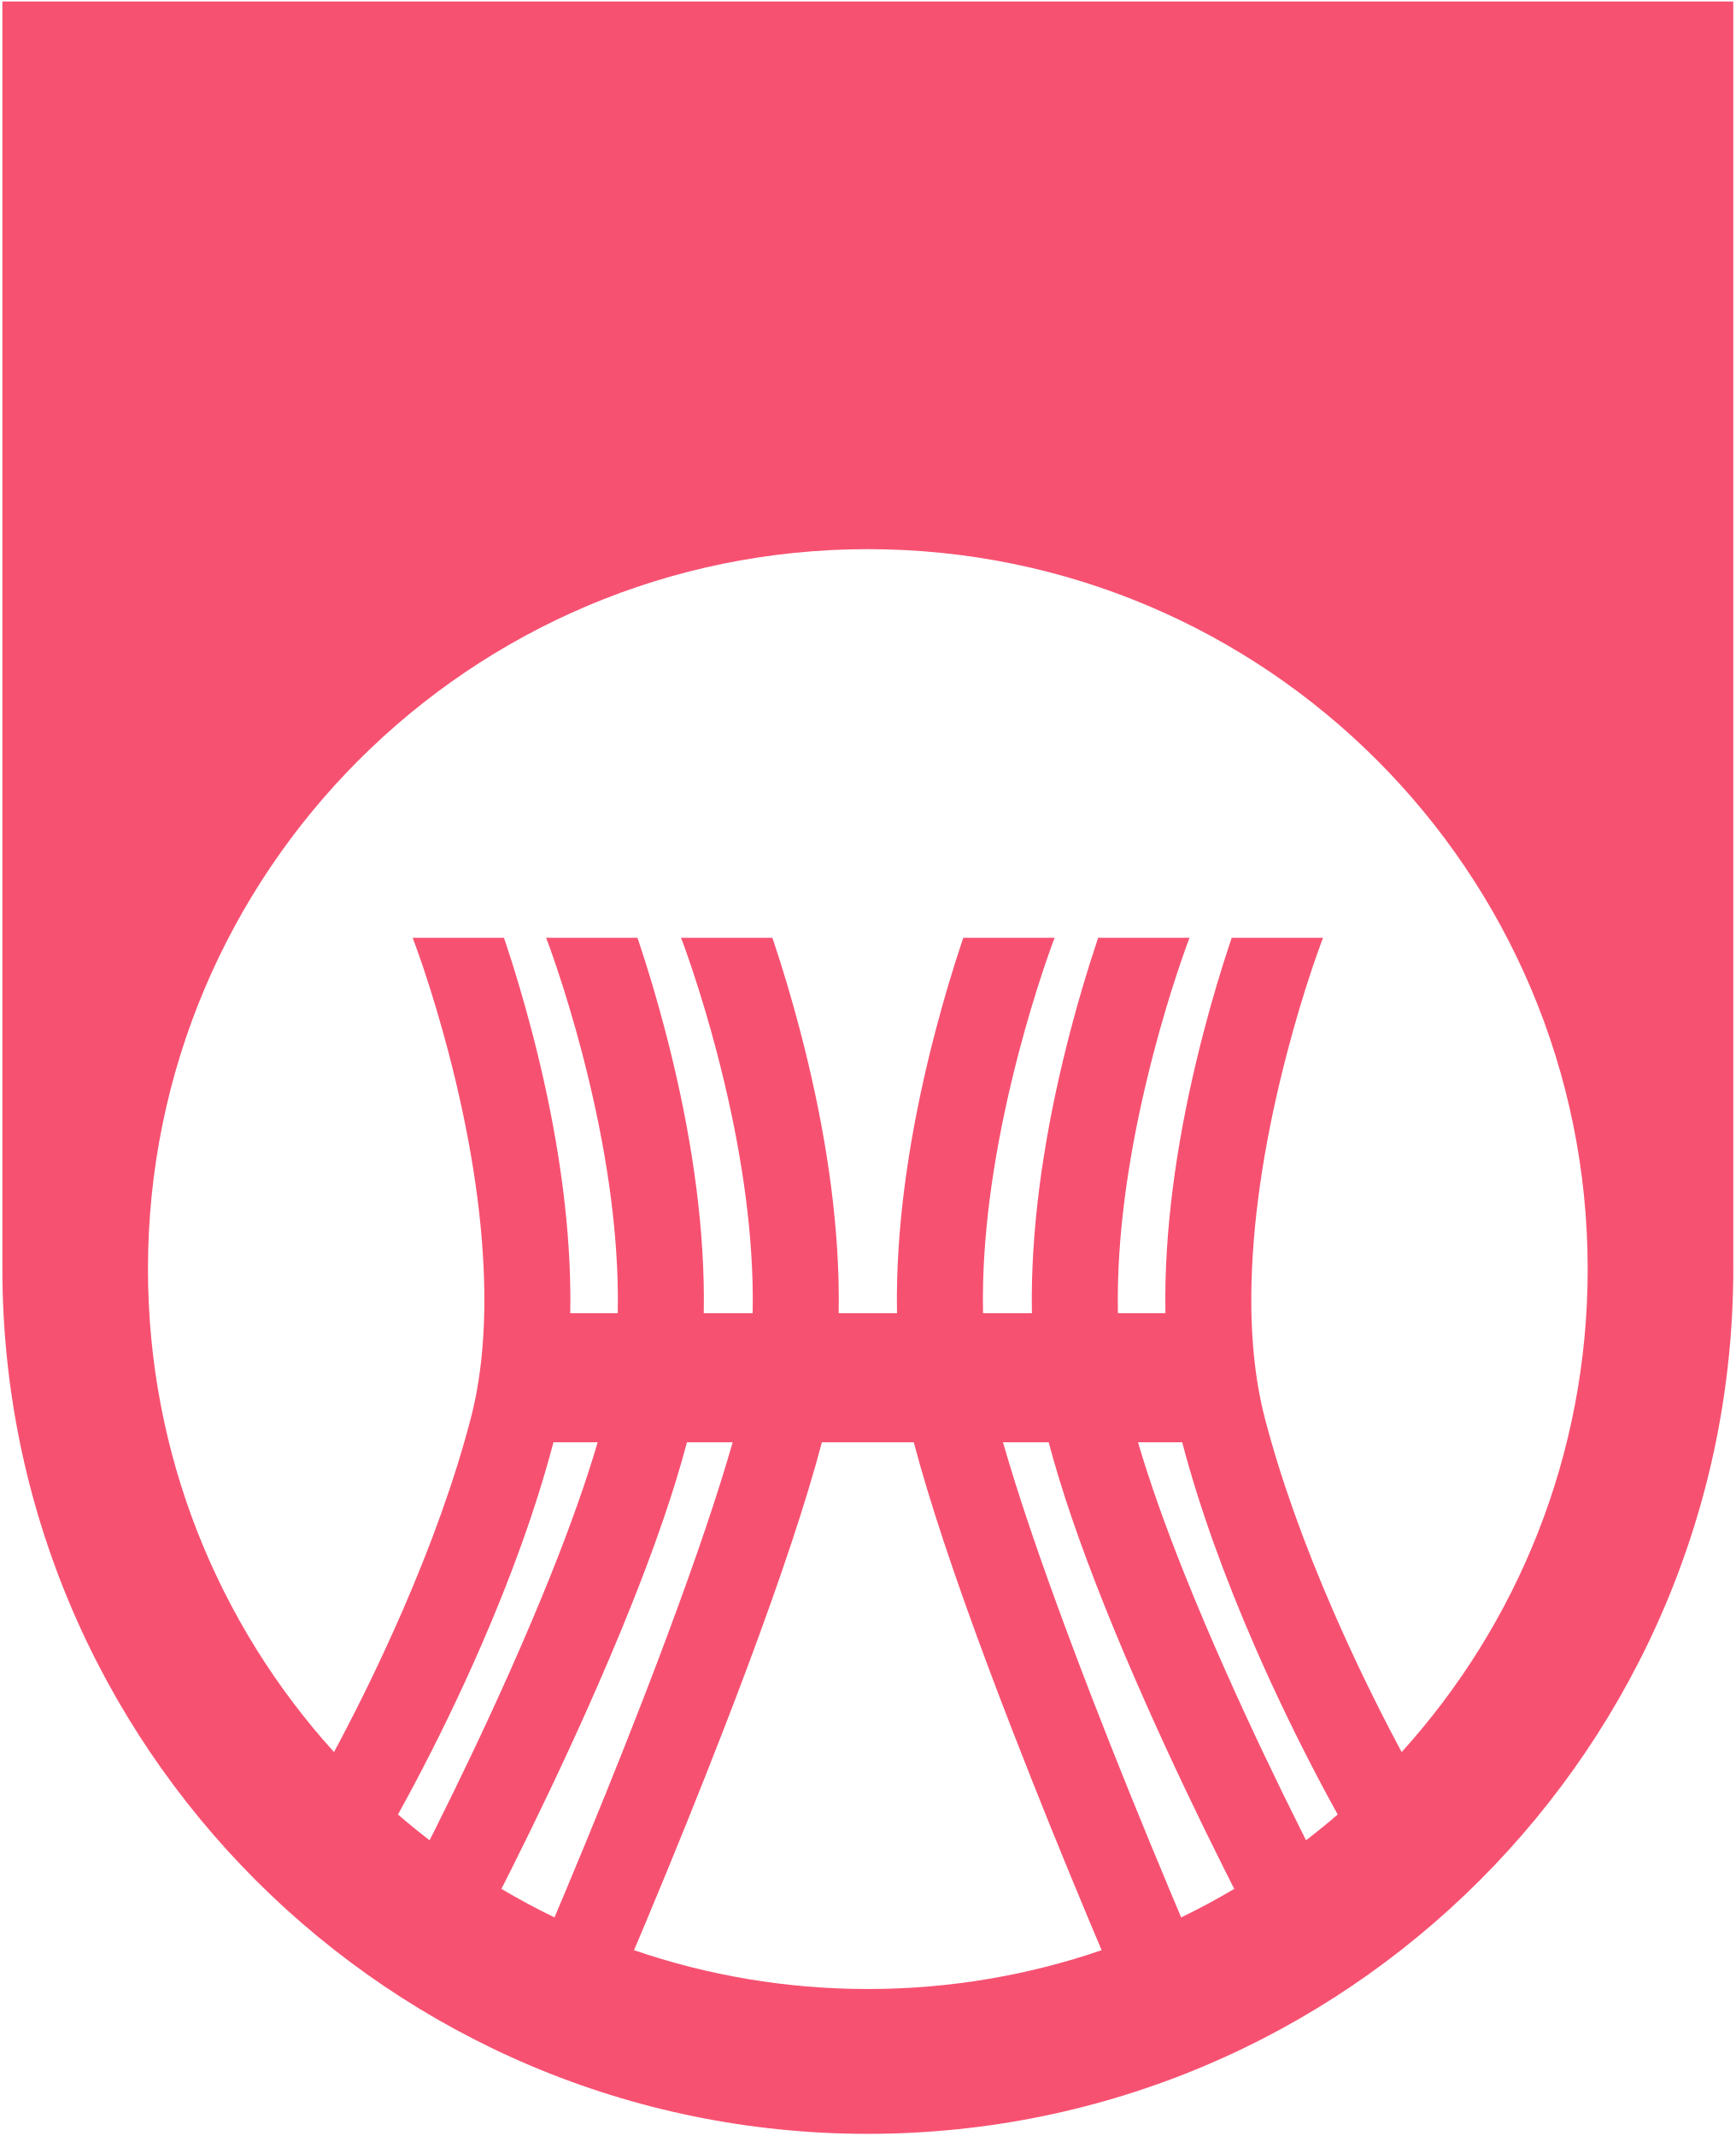
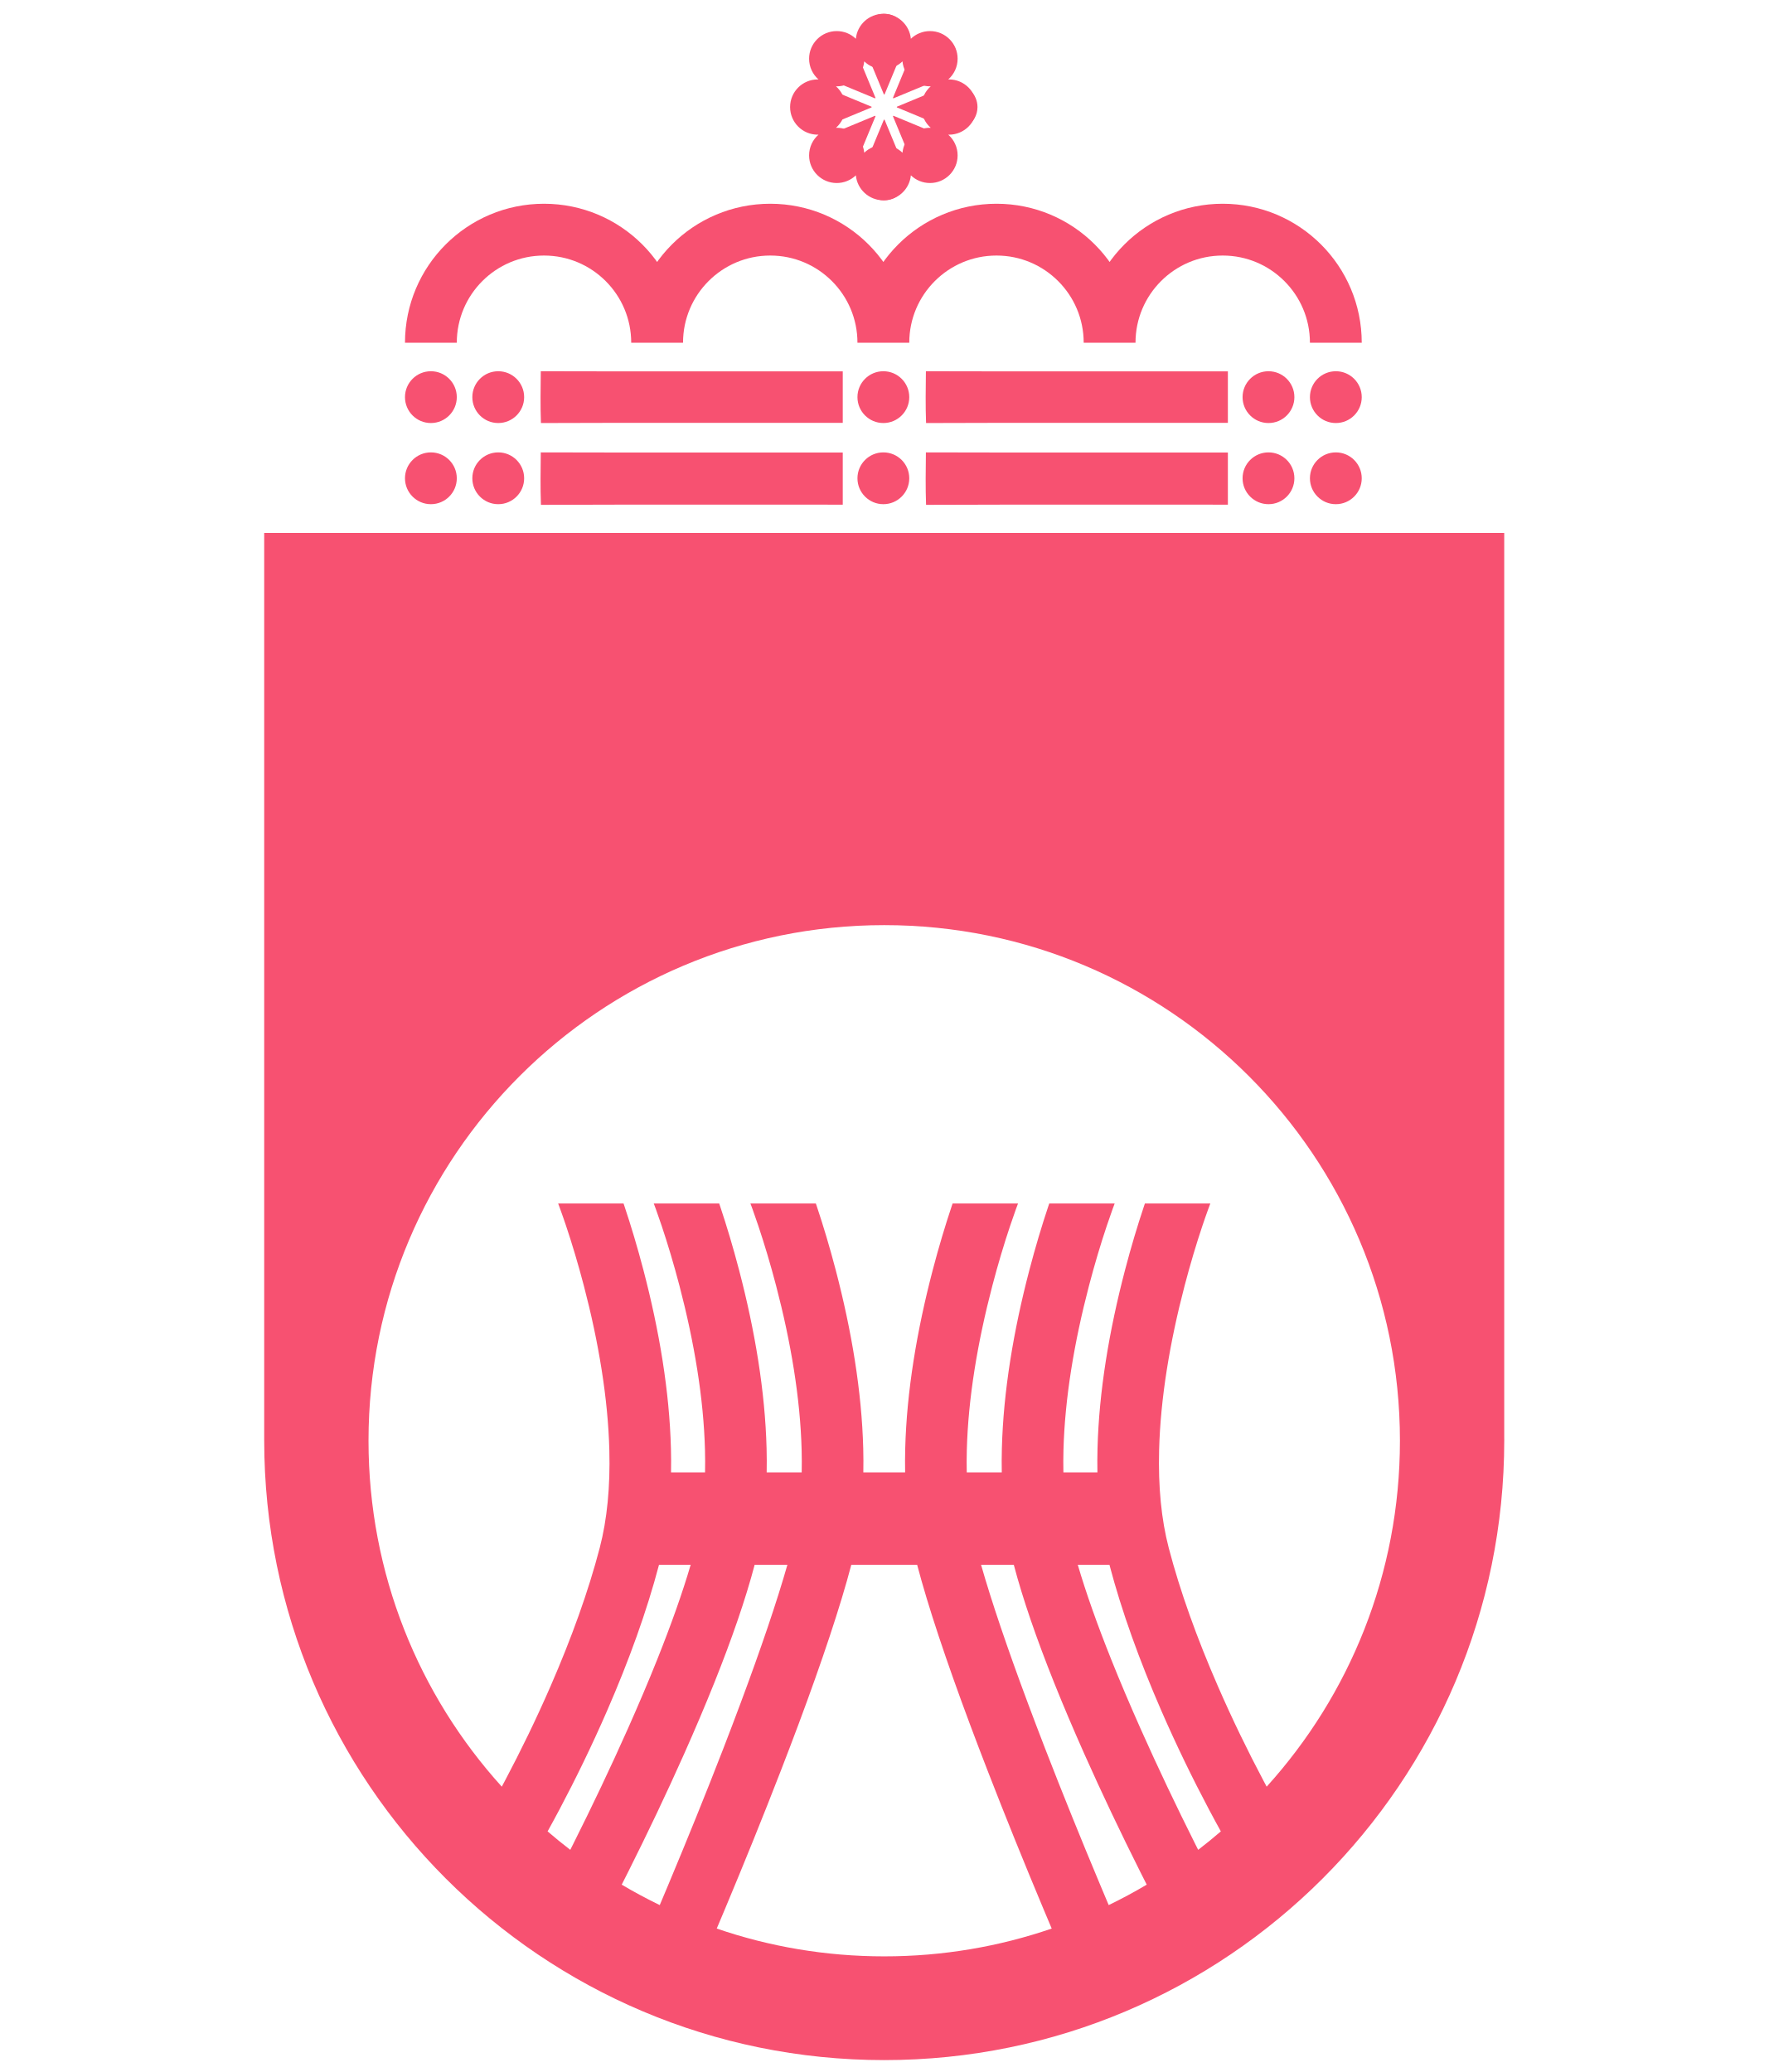
- <svg xmlns="http://www.w3.org/2000/svg" width="720" height="886" viewBox="0 0 720 886">
-   <path id="Path" fill="#f75171" stroke="none" d="M 360 885.105 C 161.721 885.105 0.982 724.367 0.982 526.088 C 0.982 525.617 0.996 525.13 0.982 524.66 L 0.982 0.625 L 719.004 0.625 L 719.004 524.66 C 719.004 525.13 719.018 525.603 719.018 526.088 C 719.018 724.367 558.279 885.105 360 885.105 Z M 360 825.029 C 393.949 825.029 426.574 819.362 456.982 808.926 C 455.442 805.286 453.858 801.525 452.211 797.594 C 441.188 771.278 430.167 744.09 419.869 717.496 C 416.288 708.247 412.839 699.23 409.564 690.441 C 395.88 653.724 385.44 622.482 379.064 598.254 L 340.938 598.254 C 334.562 622.482 324.124 653.724 310.439 690.441 C 307.164 699.23 303.717 708.247 300.135 717.496 C 289.837 744.09 278.814 771.278 267.791 797.594 C 266.144 801.525 264.558 805.286 263.018 808.926 C 293.426 819.362 326.051 825.029 360 825.029 Z M 230.02 795.332 C 231.58 791.64 233.192 787.814 234.869 783.811 C 245.776 757.775 256.686 730.89 266.855 704.627 C 270.383 695.515 273.759 686.615 276.98 677.973 C 288.593 646.817 297.778 619.816 303.928 598.254 L 284.971 598.254 C 279.744 618.081 271.847 640.971 261.68 666.396 C 256.371 679.673 250.499 693.487 244.17 707.705 C 233.872 730.839 222.847 753.929 211.828 775.914 C 210.515 778.535 209.245 781.043 207.998 783.5 C 215.152 787.739 222.497 791.69 230.02 795.332 Z M 489.98 795.33 C 497.502 791.688 504.848 787.739 512.002 783.5 C 510.755 781.043 509.487 778.535 508.174 775.914 C 497.155 753.929 486.13 730.839 475.832 707.705 C 469.503 693.487 463.631 679.673 458.322 666.396 C 448.155 640.971 440.256 618.082 435.029 598.254 L 416.076 598.254 C 422.225 619.816 431.409 646.817 443.021 677.973 C 446.242 686.615 449.62 695.515 453.148 704.627 C 463.318 730.89 474.228 757.775 485.135 783.811 C 486.811 787.813 488.42 791.638 489.98 795.33 Z M 178.211 763.336 C 178.782 762.204 179.348 761.087 179.932 759.922 C 190.722 738.392 201.503 715.778 211.561 693.186 C 217.712 679.367 223.405 665.975 228.535 653.146 C 236.639 632.879 243.188 614.43 247.926 598.254 L 229.588 598.254 C 222.469 625.303 212.181 653.736 199.537 682.768 C 190.753 702.938 181.353 722.229 171.947 739.98 C 169.523 744.555 167.227 748.784 165.084 752.646 C 169.356 756.33 173.733 759.895 178.211 763.336 Z M 541.791 763.336 C 546.269 759.895 550.646 756.329 554.918 752.645 C 552.775 748.782 550.48 744.554 548.057 739.98 C 538.652 722.229 529.249 702.938 520.465 682.768 C 507.82 653.736 497.531 625.303 490.412 598.254 L 472.076 598.254 C 476.814 614.43 483.365 632.879 491.469 653.146 C 496.599 665.975 502.29 679.367 508.441 693.186 C 518.499 715.778 529.28 738.392 540.07 759.922 C 540.654 761.087 541.22 762.204 541.791 763.336 Z M 138.553 726.746 C 139.163 725.608 139.776 724.463 140.406 723.273 C 149.408 706.284 158.42 687.794 166.816 668.514 C 178.889 640.795 188.645 613.786 195.256 588.484 C 199.588 571.907 201.381 552.875 200.832 531.83 C 200.049 501.821 194.632 469.326 186.066 436.609 C 182.791 424.104 179.284 412.437 175.783 401.969 C 174.565 398.327 173.419 395.101 172.414 392.334 C 172.068 391.38 171.782 390.568 171.523 389.879 C 171.516 389.859 171.217 389.091 171.178 388.988 L 209.055 388.988 C 209.243 389.543 209.428 390.088 209.619 390.66 C 213.361 401.848 217.087 414.244 220.572 427.553 C 229.778 462.713 235.635 497.805 236.498 530.893 C 236.62 535.573 236.638 540.182 236.553 544.721 L 256.25 544.721 C 256.341 540.514 256.329 536.216 256.215 531.83 C 255.433 501.821 249.994 469.326 241.428 436.609 C 238.154 424.104 234.646 412.437 231.145 401.969 C 229.927 398.327 228.804 395.101 227.799 392.334 C 227.452 391.38 227.144 390.568 226.885 389.879 C 226.877 389.859 226.579 389.091 226.539 388.988 L 264.439 388.988 C 264.627 389.543 264.812 390.088 265.004 390.66 C 268.745 401.848 272.47 414.244 275.955 427.553 C 285.161 462.713 291.018 497.805 291.881 530.893 C 292.003 535.573 292.021 540.182 291.936 544.721 L 312.215 544.721 C 312.306 540.514 312.294 536.216 312.18 531.83 C 311.397 501.821 305.957 469.326 297.391 436.609 C 294.116 424.104 290.607 412.437 287.107 401.969 C 285.889 398.327 284.767 395.101 283.762 392.334 C 283.416 391.38 283.107 390.568 282.848 389.879 C 282.84 389.859 282.542 389.091 282.502 388.988 L 320.402 388.988 C 320.59 389.543 320.775 390.088 320.967 390.66 C 324.709 401.848 328.433 414.244 331.918 427.553 C 341.124 462.713 346.983 497.805 347.846 530.893 C 347.968 535.573 347.985 540.182 347.9 544.721 L 372.102 544.721 C 372.017 540.182 372.036 535.573 372.158 530.893 C 373.021 497.805 378.878 462.713 388.084 427.553 C 391.569 414.244 395.293 401.849 399.035 390.66 C 399.227 390.088 399.412 389.543 399.6 388.988 L 437.482 388.988 L 437.422 389.143 C 437.384 389.24 436.586 391.38 436.24 392.334 C 435.235 395.101 434.113 398.327 432.895 401.969 C 429.395 412.437 425.886 424.104 422.611 436.609 C 414.045 469.326 408.607 501.821 407.824 531.83 C 407.71 536.216 407.698 540.514 407.789 544.721 L 428.064 544.721 C 427.979 540.182 427.999 535.573 428.121 530.893 C 428.984 497.805 434.841 462.713 444.047 427.553 C 447.532 414.244 451.257 401.849 454.998 390.66 C 455.19 390.088 455.375 389.543 455.562 388.988 L 493.447 388.988 L 493.387 389.143 C 493.349 389.24 492.55 391.38 492.203 392.334 C 491.198 395.101 490.077 398.327 488.859 401.969 C 485.358 412.437 481.85 424.104 478.576 436.609 C 470.01 469.326 464.569 501.821 463.787 531.83 C 463.673 536.216 463.661 540.514 463.752 544.721 L 483.447 544.721 C 483.362 540.182 483.382 535.573 483.504 530.893 C 484.368 497.805 490.226 462.713 499.432 427.553 C 502.917 414.244 506.641 401.849 510.383 390.66 C 510.574 390.088 510.759 389.543 510.947 388.988 L 548.83 388.988 L 548.77 389.143 C 548.732 389.24 547.934 391.38 547.588 392.334 C 546.583 395.101 545.439 398.327 544.221 401.969 C 540.721 412.437 537.213 424.104 533.938 436.609 C 525.372 469.326 519.953 501.821 519.17 531.83 C 518.621 552.875 520.416 571.907 524.748 588.484 C 531.359 613.786 541.115 640.795 553.188 668.514 C 561.583 687.794 570.594 706.284 579.596 723.273 C 580.226 724.463 580.837 725.608 581.447 726.746 C 629.406 673.766 658.619 603.499 658.619 526.408 C 658.619 361.485 524.923 227.787 360 227.787 C 195.077 227.787 61.381 361.485 61.381 526.408 C 61.381 603.499 90.594 673.766 138.553 726.746 Z" />
+ <svg xmlns="http://www.w3.org/2000/svg" width="1024" height="1200" viewBox="0 0 1024 1200">
+   <path id="Path" fill="#f75171" stroke="none" d="M 512 1193.105 C 313.721 1193.105 152.982 1032.367 152.982 834.088 C 152.982 833.617 152.996 833.13 152.982 832.66 L 152.982 308.625 L 871.004 308.625 L 871.004 832.66 C 871.004 833.13 871.018 833.603 871.018 834.088 C 871.018 1032.367 710.279 1193.105 512 1193.105 Z M 512 1133.029 C 545.949 1133.029 578.574 1127.362 608.982 1116.926 C 607.442 1113.286 605.858 1109.525 604.211 1105.594 C 593.188 1079.278 582.167 1052.09 571.869 1025.496 C 568.288 1016.247 564.839 1007.23 561.564 998.441 C 547.88 961.724 537.44 930.482 531.064 906.254 L 492.938 906.254 C 486.562 930.482 476.124 961.724 462.439 998.441 C 459.164 1007.23 455.717 1016.247 452.135 1025.496 C 441.837 1052.09 430.814 1079.278 419.791 1105.594 C 418.144 1109.525 416.558 1113.286 415.018 1116.926 C 445.426 1127.362 478.051 1133.029 512 1133.029 Z M 382.02 1103.332 C 383.58 1099.64 385.192 1095.814 386.869 1091.811 C 397.776 1065.775 408.686 1038.89 418.855 1012.627 C 422.383 1003.515 425.759 994.615 428.98 985.973 C 440.593 954.817 449.778 927.816 455.928 906.254 L 436.971 906.254 C 431.744 926.081 423.847 948.971 413.68 974.396 C 408.371 987.673 402.499 1001.487 396.17 1015.705 C 385.872 1038.839 374.847 1061.929 363.828 1083.914 C 362.515 1086.535 361.245 1089.043 359.998 1091.5 C 367.152 1095.739 374.497 1099.69 382.02 1103.332 Z M 641.98 1103.33 C 649.502 1099.688 656.848 1095.739 664.002 1091.5 C 662.755 1089.043 661.487 1086.535 660.174 1083.914 C 649.155 1061.929 638.13 1038.839 627.832 1015.705 C 621.503 1001.487 615.631 987.673 610.322 974.396 C 600.155 948.971 592.256 926.082 587.029 906.254 L 568.076 906.254 C 574.225 927.816 583.409 954.817 595.021 985.973 C 598.242 994.615 601.62 1003.515 605.148 1012.627 C 615.318 1038.89 626.228 1065.775 637.135 1091.811 C 638.811 1095.813 640.42 1099.638 641.98 1103.33 Z M 330.211 1071.336 C 330.782 1070.204 331.348 1069.087 331.932 1067.922 C 342.722 1046.392 353.503 1023.778 363.561 1001.186 C 369.712 987.367 375.405 973.975 380.535 961.146 C 388.639 940.879 395.188 922.43 399.926 906.254 L 381.588 906.254 C 374.469 933.303 364.181 961.736 351.537 990.768 C 342.753 1010.938 333.353 1030.229 323.947 1047.98 C 321.523 1052.555 319.227 1056.784 317.084 1060.646 C 321.356 1064.33 325.733 1067.895 330.211 1071.336 Z M 693.791 1071.336 C 698.269 1067.895 702.646 1064.329 706.918 1060.645 C 704.775 1056.782 702.48 1052.554 700.057 1047.98 C 690.652 1030.229 681.249 1010.938 672.465 990.768 C 659.82 961.736 649.531 933.303 642.412 906.254 L 624.076 906.254 C 628.814 922.43 635.365 940.879 643.469 961.146 C 648.599 973.975 654.29 987.367 660.441 1001.186 C 670.499 1023.778 681.28 1046.392 692.07 1067.922 C 692.654 1069.087 693.22 1070.204 693.791 1071.336 Z M 290.553 1034.746 C 291.163 1033.608 291.776 1032.463 292.406 1031.273 C 301.408 1014.284 310.42 995.794 318.816 976.514 C 330.889 948.795 340.645 921.786 347.256 896.484 C 351.588 879.907 353.381 860.875 352.832 839.83 C 352.049 809.821 346.632 777.326 338.066 744.609 C 334.791 732.104 331.284 720.437 327.783 709.969 C 326.565 706.327 325.419 703.101 324.414 700.334 C 324.068 699.38 323.782 698.568 323.523 697.879 C 323.516 697.859 323.217 697.091 323.178 696.988 L 361.055 696.988 C 361.243 697.543 361.428 698.088 361.619 698.66 C 365.361 709.848 369.087 722.244 372.572 735.553 C 381.778 770.713 387.635 805.805 388.498 838.893 C 388.62 843.573 388.638 848.182 388.553 852.721 L 408.25 852.721 C 408.341 848.514 408.329 844.216 408.215 839.83 C 407.433 809.821 401.994 777.326 393.428 744.609 C 390.154 732.104 386.646 720.437 383.145 709.969 C 381.927 706.327 380.804 703.101 379.799 700.334 C 379.452 699.38 379.144 698.568 378.885 697.879 C 378.877 697.859 378.579 697.091 378.539 696.988 L 416.439 696.988 C 416.627 697.543 416.812 698.088 417.004 698.66 C 420.745 709.848 424.47 722.244 427.955 735.553 C 437.161 770.713 443.018 805.805 443.881 838.893 C 444.003 843.573 444.021 848.182 443.936 852.721 L 464.215 852.721 C 464.306 848.514 464.294 844.216 464.18 839.83 C 463.397 809.821 457.957 777.326 449.391 744.609 C 446.116 732.104 442.607 720.437 439.107 709.969 C 437.889 706.327 436.767 703.101 435.762 700.334 C 435.416 699.38 435.107 698.568 434.848 697.879 C 434.84 697.859 434.542 697.091 434.502 696.988 L 472.402 696.988 C 472.59 697.543 472.775 698.088 472.967 698.66 C 476.709 709.848 480.433 722.244 483.918 735.553 C 493.124 770.713 498.983 805.805 499.846 838.893 C 499.968 843.573 499.985 848.182 499.9 852.721 L 524.102 852.721 C 524.017 848.182 524.036 843.573 524.158 838.893 C 525.021 805.805 530.878 770.713 540.084 735.553 C 543.569 722.244 547.293 709.849 551.035 698.66 C 551.227 698.088 551.412 697.543 551.6 696.988 L 589.482 696.988 L 589.422 697.143 C 589.384 697.24 588.586 699.38 588.24 700.334 C 587.235 703.101 586.113 706.327 584.895 709.969 C 581.395 720.437 577.886 732.104 574.611 744.609 C 566.045 777.326 560.607 809.821 559.824 839.83 C 559.71 844.216 559.698 848.514 559.789 852.721 L 580.064 852.721 C 579.979 848.182 579.999 843.573 580.121 838.893 C 580.984 805.805 586.841 770.713 596.047 735.553 C 599.532 722.244 603.257 709.849 606.998 698.66 C 607.19 698.088 607.375 697.543 607.562 696.988 L 645.447 696.988 L 645.387 697.143 C 645.349 697.24 644.55 699.38 644.203 700.334 C 643.198 703.101 642.077 706.327 640.859 709.969 C 637.358 720.437 633.85 732.104 630.576 744.609 C 622.01 777.326 616.569 809.821 615.787 839.83 C 615.673 844.216 615.661 848.514 615.752 852.721 L 635.447 852.721 C 635.362 848.182 635.382 843.573 635.504 838.893 C 636.368 805.805 642.226 770.713 651.432 735.553 C 654.917 722.244 658.641 709.849 662.383 698.66 C 662.574 698.088 662.759 697.543 662.947 696.988 L 700.83 696.988 L 700.77 697.143 C 700.732 697.24 699.934 699.38 699.588 700.334 C 698.583 703.101 697.439 706.327 696.221 709.969 C 692.721 720.437 689.213 732.104 685.938 744.609 C 677.372 777.326 671.953 809.821 671.17 839.83 C 670.621 860.875 672.416 879.907 676.748 896.484 C 683.359 921.786 693.115 948.795 705.188 976.514 C 713.583 995.794 722.594 1014.284 731.596 1031.273 C 732.226 1032.463 732.837 1033.608 733.447 1034.746 C 781.406 981.766 810.619 911.499 810.619 834.408 C 810.619 669.485 676.923 535.787 512 535.787 C 347.077 535.787 213.381 669.485 213.381 834.408 C 213.381 911.499 242.594 981.766 290.553 1034.746 Z" />
+   <g id="Group-copy-copy">
+     <path id="svg6-copy-6" fill="#f3852b" stroke="none" visibility="hidden" d="M 313.515 309 C 312.671 303.338 313.063 297.662 313.304 292 C 445.862 292.096 578.42 292.022 710.977 292.037 C 711.008 297.677 711.008 303.309 710.977 308.941 C 578.48 308.978 445.983 308.867 313.515 309 Z" />
+     <path id="svg6-copy-2" fill="#f75171" stroke="none" d="M 313.227 292.38 C 312.855 282.262 313.028 272.118 313.134 262 C 371.419 262.172 429.705 262.04 487.99 262.066 C 488.003 272.144 488.003 282.209 487.99 292.274 C 429.731 292.34 371.472 292.142 313.227 292.38 Z" />
+     <path id="svg6-copy-4" fill="#f75171" stroke="none" d="M 536.227 292.38 C 535.855 282.262 536.028 272.118 536.134 262 C 594.419 262.172 652.705 262.04 710.99 262.066 C 711.003 272.144 711.003 282.209 710.99 292.274 C 652.731 292.34 594.472 292.142 536.227 292.38 Z" />
+     <path id="svg6-copy-3" fill="#f75171" stroke="none" d="M 313.227 245 C 312.855 235.009 313.028 224.991 313.134 215 C 371.419 215.17 429.705 215.039 487.99 215.065 C 488.003 225.017 488.003 234.956 487.99 244.895 C 429.731 244.961 371.472 244.765 313.227 245 Z" />
+     <path id="svg6-copy-5" fill="#f75171" stroke="none" d="M 536.227 245 C 535.855 235.009 536.028 224.991 536.134 215 C 594.419 215.17 652.705 215.039 710.99 215.065 C 711.003 225.017 711.003 234.956 710.99 244.895 C 652.731 244.961 594.472 244.765 536.227 245 Z" />
+     <path id="Shape-copy-12" fill="#f75171" fill-rule="evenodd" stroke="none" d="M 249.5 292 C 241.216 292 234.5 285.284 234.5 277 C 234.5 268.716 241.216 262 249.5 262 C 257.784 262 264.5 268.716 264.5 277 C 264.5 285.284 257.784 292 249.5 292 Z M 288.5 292 C 280.216 292 273.5 285.284 273.5 277 C 273.5 268.716 280.216 262 288.5 262 C 296.784 262 303.5 268.716 303.5 277 C 303.5 285.284 296.784 292 288.5 292 Z M 511.5 292 C 503.216 292 496.5 285.284 496.5 277 C 496.5 268.716 503.216 262 511.5 262 C 519.784 262 526.5 268.716 526.5 277 C 526.5 285.284 519.784 292 511.5 292 Z M 734.5 292 C 726.216 292 719.5 285.284 719.5 277 C 719.5 268.716 726.216 262 734.5 262 C 742.784 262 749.5 268.716 749.5 277 C 749.5 285.284 742.784 292 734.5 292 Z M 773.5 292 C 765.216 292 758.5 285.284 758.5 277 C 758.5 268.716 765.216 262 773.5 262 C 781.784 262 788.5 268.716 788.5 277 C 788.5 285.284 781.784 292 773.5 292 Z M 249.5 245 C 241.216 245 234.5 238.284 234.5 230 C 234.5 221.716 241.216 215 249.5 215 C 257.784 215 264.5 221.716 264.5 230 C 264.5 238.284 257.784 245 249.5 245 Z M 288.5 245 C 280.216 245 273.5 238.284 273.5 230 C 273.5 221.716 280.216 215 288.5 215 C 296.784 215 303.5 221.716 303.5 230 C 303.5 238.284 296.784 245 288.5 245 Z M 511.5 245 C 503.216 245 496.5 238.284 496.5 230 C 496.5 221.716 503.216 215 511.5 215 C 519.784 215 526.5 221.716 526.5 230 C 526.5 238.284 519.784 245 511.5 245 Z M 734.5 245 C 726.216 245 719.5 238.284 719.5 230 C 719.5 221.716 726.216 215 734.5 215 C 742.784 215 749.5 221.716 749.5 230 C 749.5 238.284 742.784 245 734.5 245 Z M 773.5 245 C 765.216 245 758.5 238.284 758.5 230 C 758.5 221.716 765.216 215 773.5 215 C 781.784 215 788.5 221.716 788.5 230 C 788.5 238.284 781.784 245 773.5 245 Z" />
+     <path id="Path-copy-4" fill="#f75171" stroke="none" d="M 512 8 C 502.701 8 496.384 17.448 499.943 26.04 L 511.755 54.558 C 511.844 54.774 512.155 54.774 512.245 54.558 L 524.057 26.04 C 527.615 17.448 521.299 8 512 8 Z M 482.502 19.998 C 479.392 20.118 476.286 21.354 473.82 23.821 C 467.245 30.395 469.456 41.541 478.047 45.1 L 506.566 56.913 C 506.785 57.001 506.992 56.783 506.904 56.566 L 495.1 28.048 C 492.875 22.679 487.686 19.798 482.502 19.998 Z M 541.497 19.998 C 536.313 19.798 531.125 22.679 528.9 28.048 L 517.088 56.566 C 516.999 56.785 517.218 56.993 517.434 56.904 L 545.952 45.1 C 554.544 41.541 556.76 30.389 550.18 23.812 C 547.714 21.347 544.608 20.118 541.497 19.998 Z M 471.187 48.939 C 464.24 48.859 458 54.445 458 62 C 458 71.299 467.448 77.616 476.039 74.057 L 504.558 62.245 C 504.774 62.156 504.774 61.845 504.558 61.755 L 476.039 49.943 C 474.428 49.275 472.791 48.958 471.187 48.939 Z M 552.812 48.939 C 551.209 48.958 549.571 49.275 547.96 49.943 L 519.442 61.755 C 519.226 61.845 519.226 62.156 519.442 62.245 L 547.96 74.057 C 556.552 77.616 566 71.299 566 62 C 566 54.445 559.76 48.859 552.812 48.939 Z M 517.434 67.088 C 517.215 66.999 517.007 67.218 517.096 67.434 L 528.9 95.952 C 532.459 104.544 543.611 106.76 550.188 100.181 C 556.762 93.606 554.544 82.459 545.952 78.901 L 517.434 67.088 Z M 506.566 67.097 L 478.047 78.901 C 469.456 82.459 467.243 93.603 473.82 100.181 C 480.395 106.755 491.541 104.544 495.1 95.952 L 506.912 67.434 C 507.001 67.215 506.782 67.008 506.566 67.097 Z M 512 69.282 C 511.9 69.282 511.8 69.334 511.755 69.442 L 499.943 97.96 C 496.384 106.552 502.701 116 512 116 C 521.299 116 527.615 106.552 524.057 97.96 L 512.245 69.442 C 512.2 69.334 512.1 69.282 512 69.282 Z" />
+     <path id="Shape" fill="#f75171" fill-rule="evenodd" stroke="none" d="M 511.5 116 C 503.185 116 496.352 109.658 495.574 101.547 C 492.7 104.305 488.798 106 484.5 106 C 475.663 106 468.5 98.837 468.5 90 C 468.5 85.217 470.599 80.926 473.926 77.994 C 473.784 77.998 473.643 78 473.5 78 C 464.663 78 457.5 70.837 457.5 62 C 457.5 53.163 464.663 46 473.5 46 C 473.643 46 473.784 46.002 473.926 46.006 C 470.599 43.074 468.5 38.783 468.5 34 C 468.5 25.163 475.663 18 484.5 18 C 488.798 18 492.7 19.695 495.574 22.453 C 496.352 14.342 503.185 8 511.5 8 C 519.815 8 526.648 14.342 527.426 22.453 C 530.3 19.695 534.202 18 538.5 18 C 547.337 18 554.5 25.163 554.5 34 C 554.5 38.783 552.401 43.074 549.074 46.006 C 549.216 46.002 549.357 46 549.5 46 C 558.337 46 565.5 53.163 565.5 62 C 565.5 70.837 558.337 78 549.5 78 C 549.357 78 549.216 77.998 549.074 77.994 C 552.401 80.926 554.5 85.217 554.5 90 C 554.5 98.837 547.337 106 538.5 106 C 534.202 106 530.3 104.305 527.426 101.547 C 526.648 109.658 519.815 116 511.5 116 Z M 500.426 88.453 C 503.3 85.695 507.202 84 511.5 84 C 515.798 84 519.7 85.695 522.574 88.453 C 523.352 80.342 530.185 74 538.5 74 C 538.643 74 538.784 74.002 538.926 74.006 C 535.599 71.074 533.5 66.783 533.5 62 C 533.5 57.217 535.599 52.926 538.926 49.994 C 538.784 49.998 538.643 50 538.5 50 C 530.185 50 523.352 43.658 522.574 35.547 C 519.7 38.305 515.798 40 511.5 40 C 507.202 40 503.3 38.305 500.426 35.547 C 499.648 43.658 492.815 50 484.5 50 C 484.357 50 484.216 49.998 484.074 49.994 C 487.401 52.926 489.5 57.217 489.5 62 C 489.5 66.783 487.401 71.074 484.074 74.006 C 484.216 74.002 484.357 74 484.5 74 C 492.815 74 499.648 80.342 500.426 88.453 Z" />
+     <path id="path4" fill="none" stroke="#f75171" stroke-width="30" d="M 380.5 198.5 C 380.5 162.325 351.175 133 315 133 C 278.825 133 249.5 162.325 249.5 198.5 M 511.5 198.5 C 511.5 162.325 482.175 133 446 133 C 409.825 133 380.5 162.325 380.5 198.5 M 642.5 198.5 C 642.5 162.325 613.175 133 577 133 C 540.825 133 511.5 162.325 511.5 198.5 M 773.5 198.5 C 773.5 162.325 744.175 133 708 133 C 671.825 133 642.5 162.325 642.5 198.5 M 773.5 198.5" />
+   </g>
</svg>
